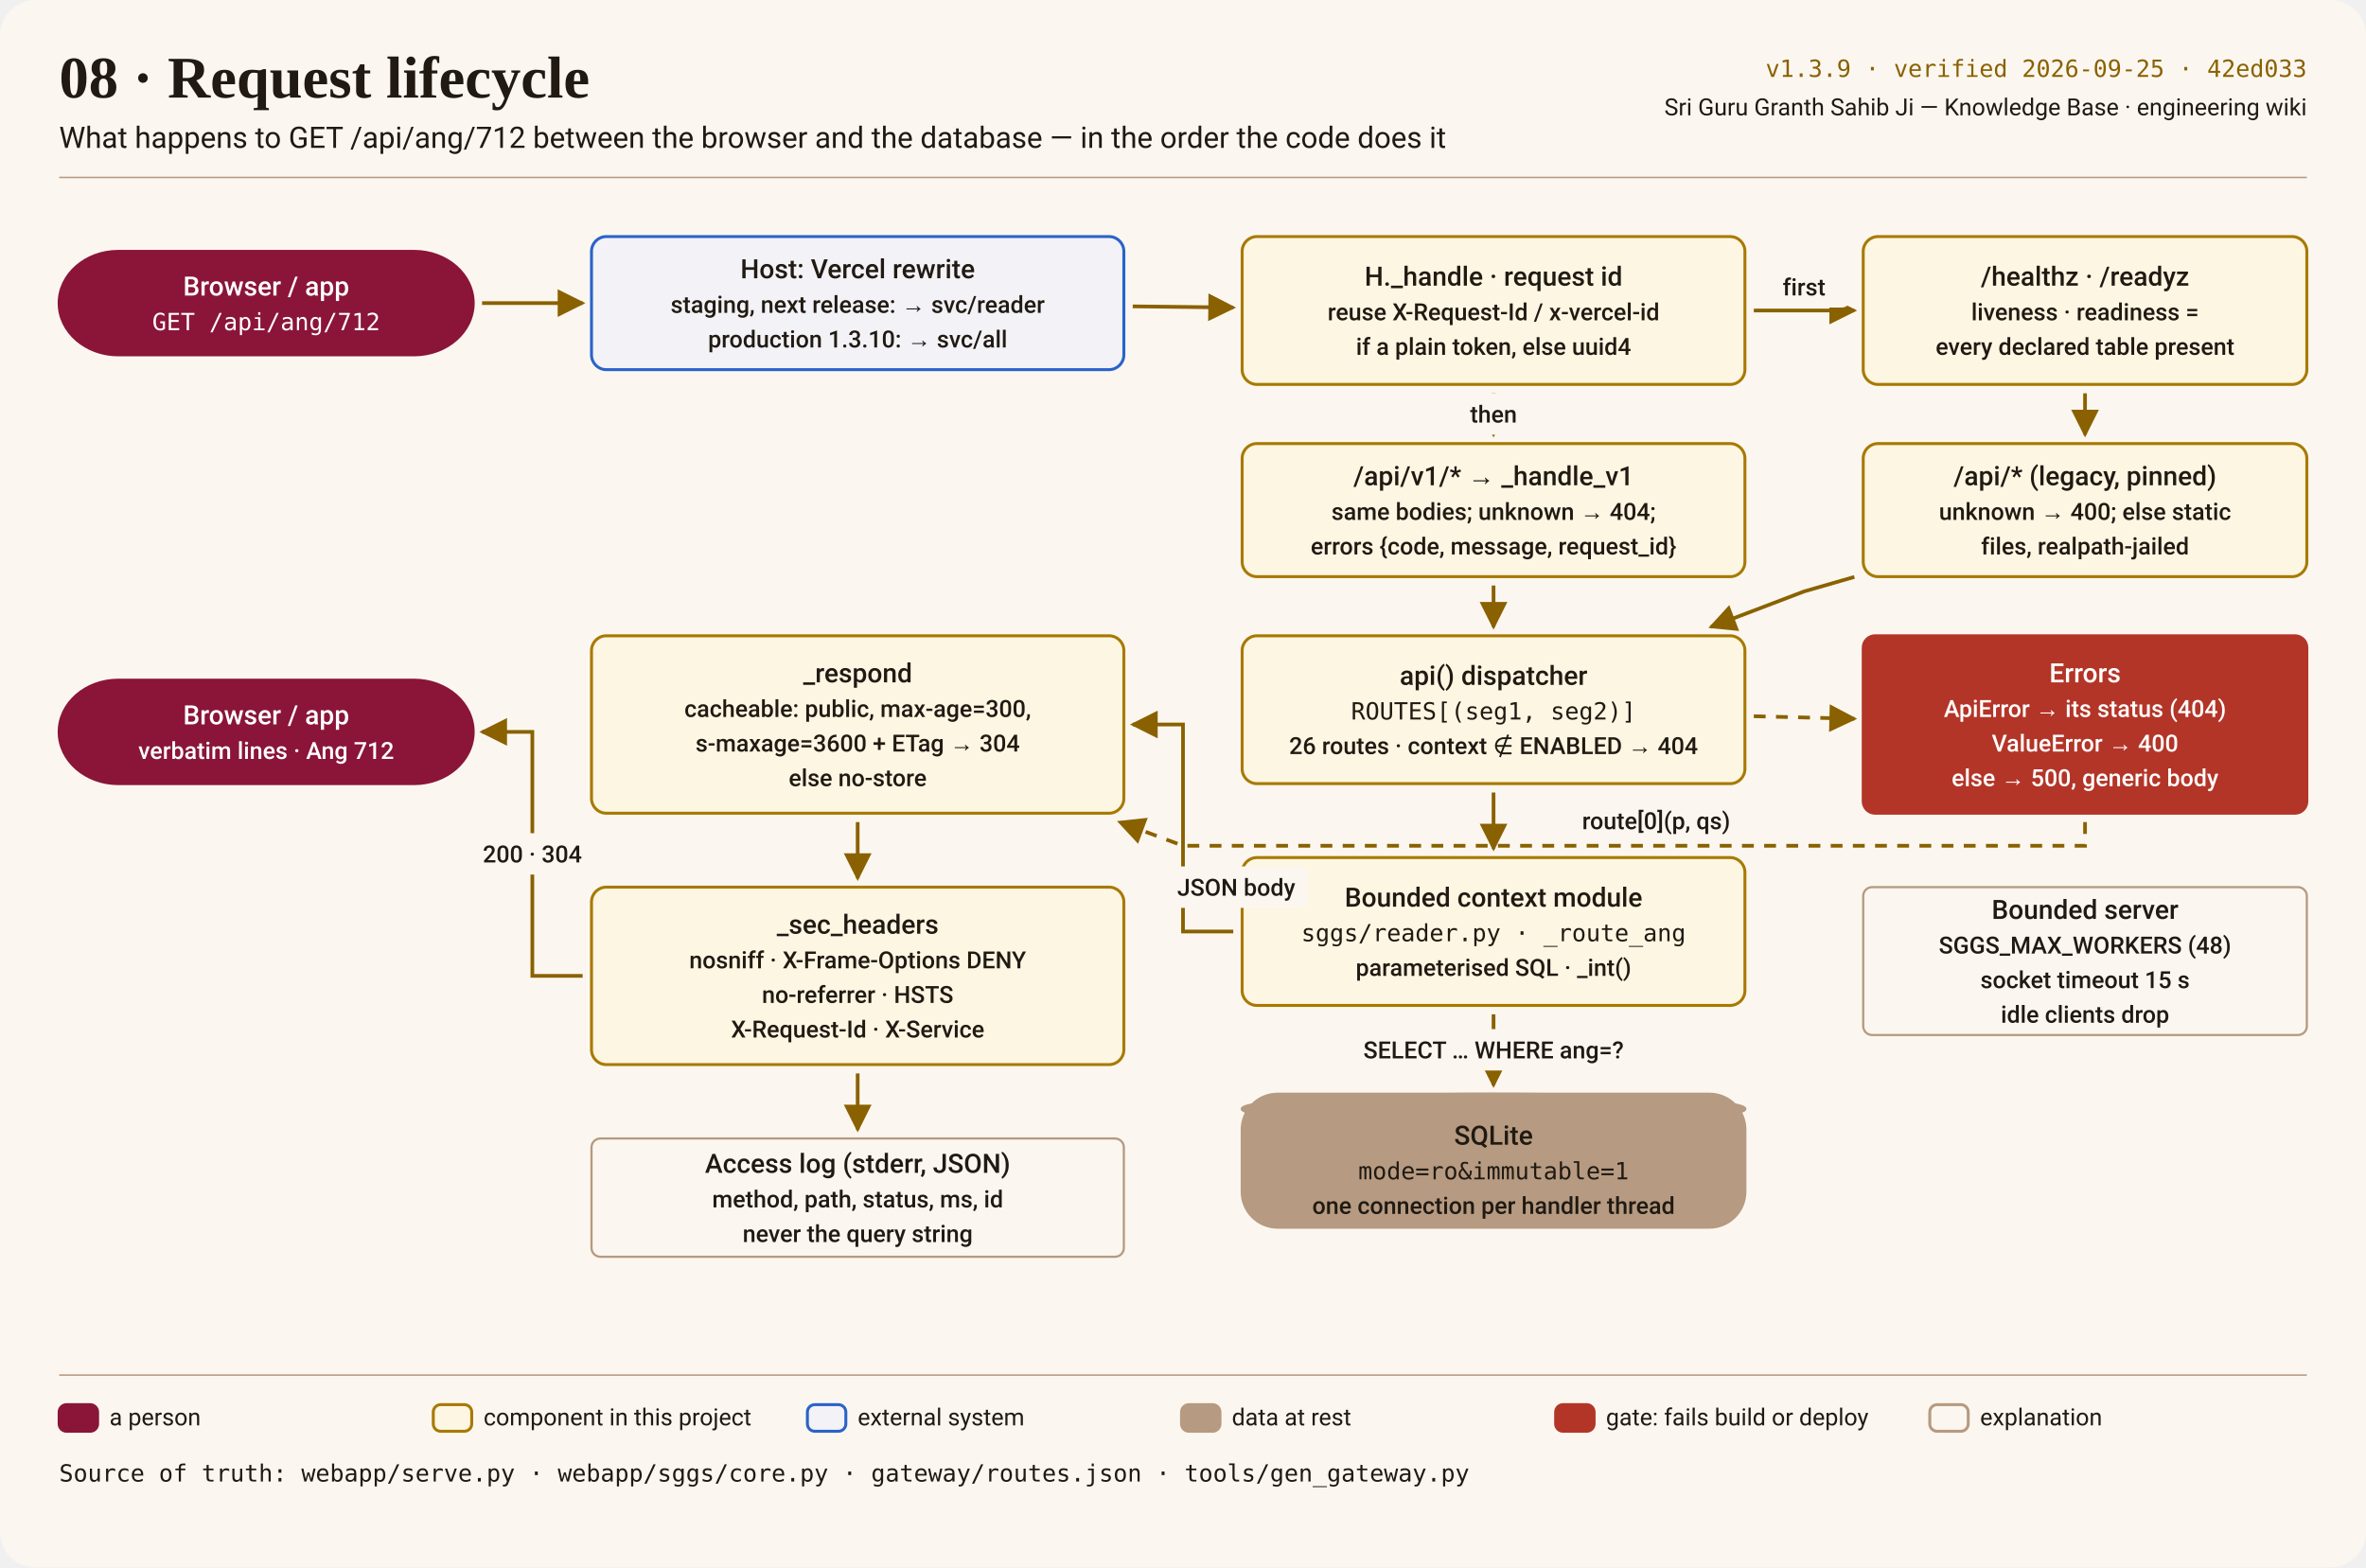
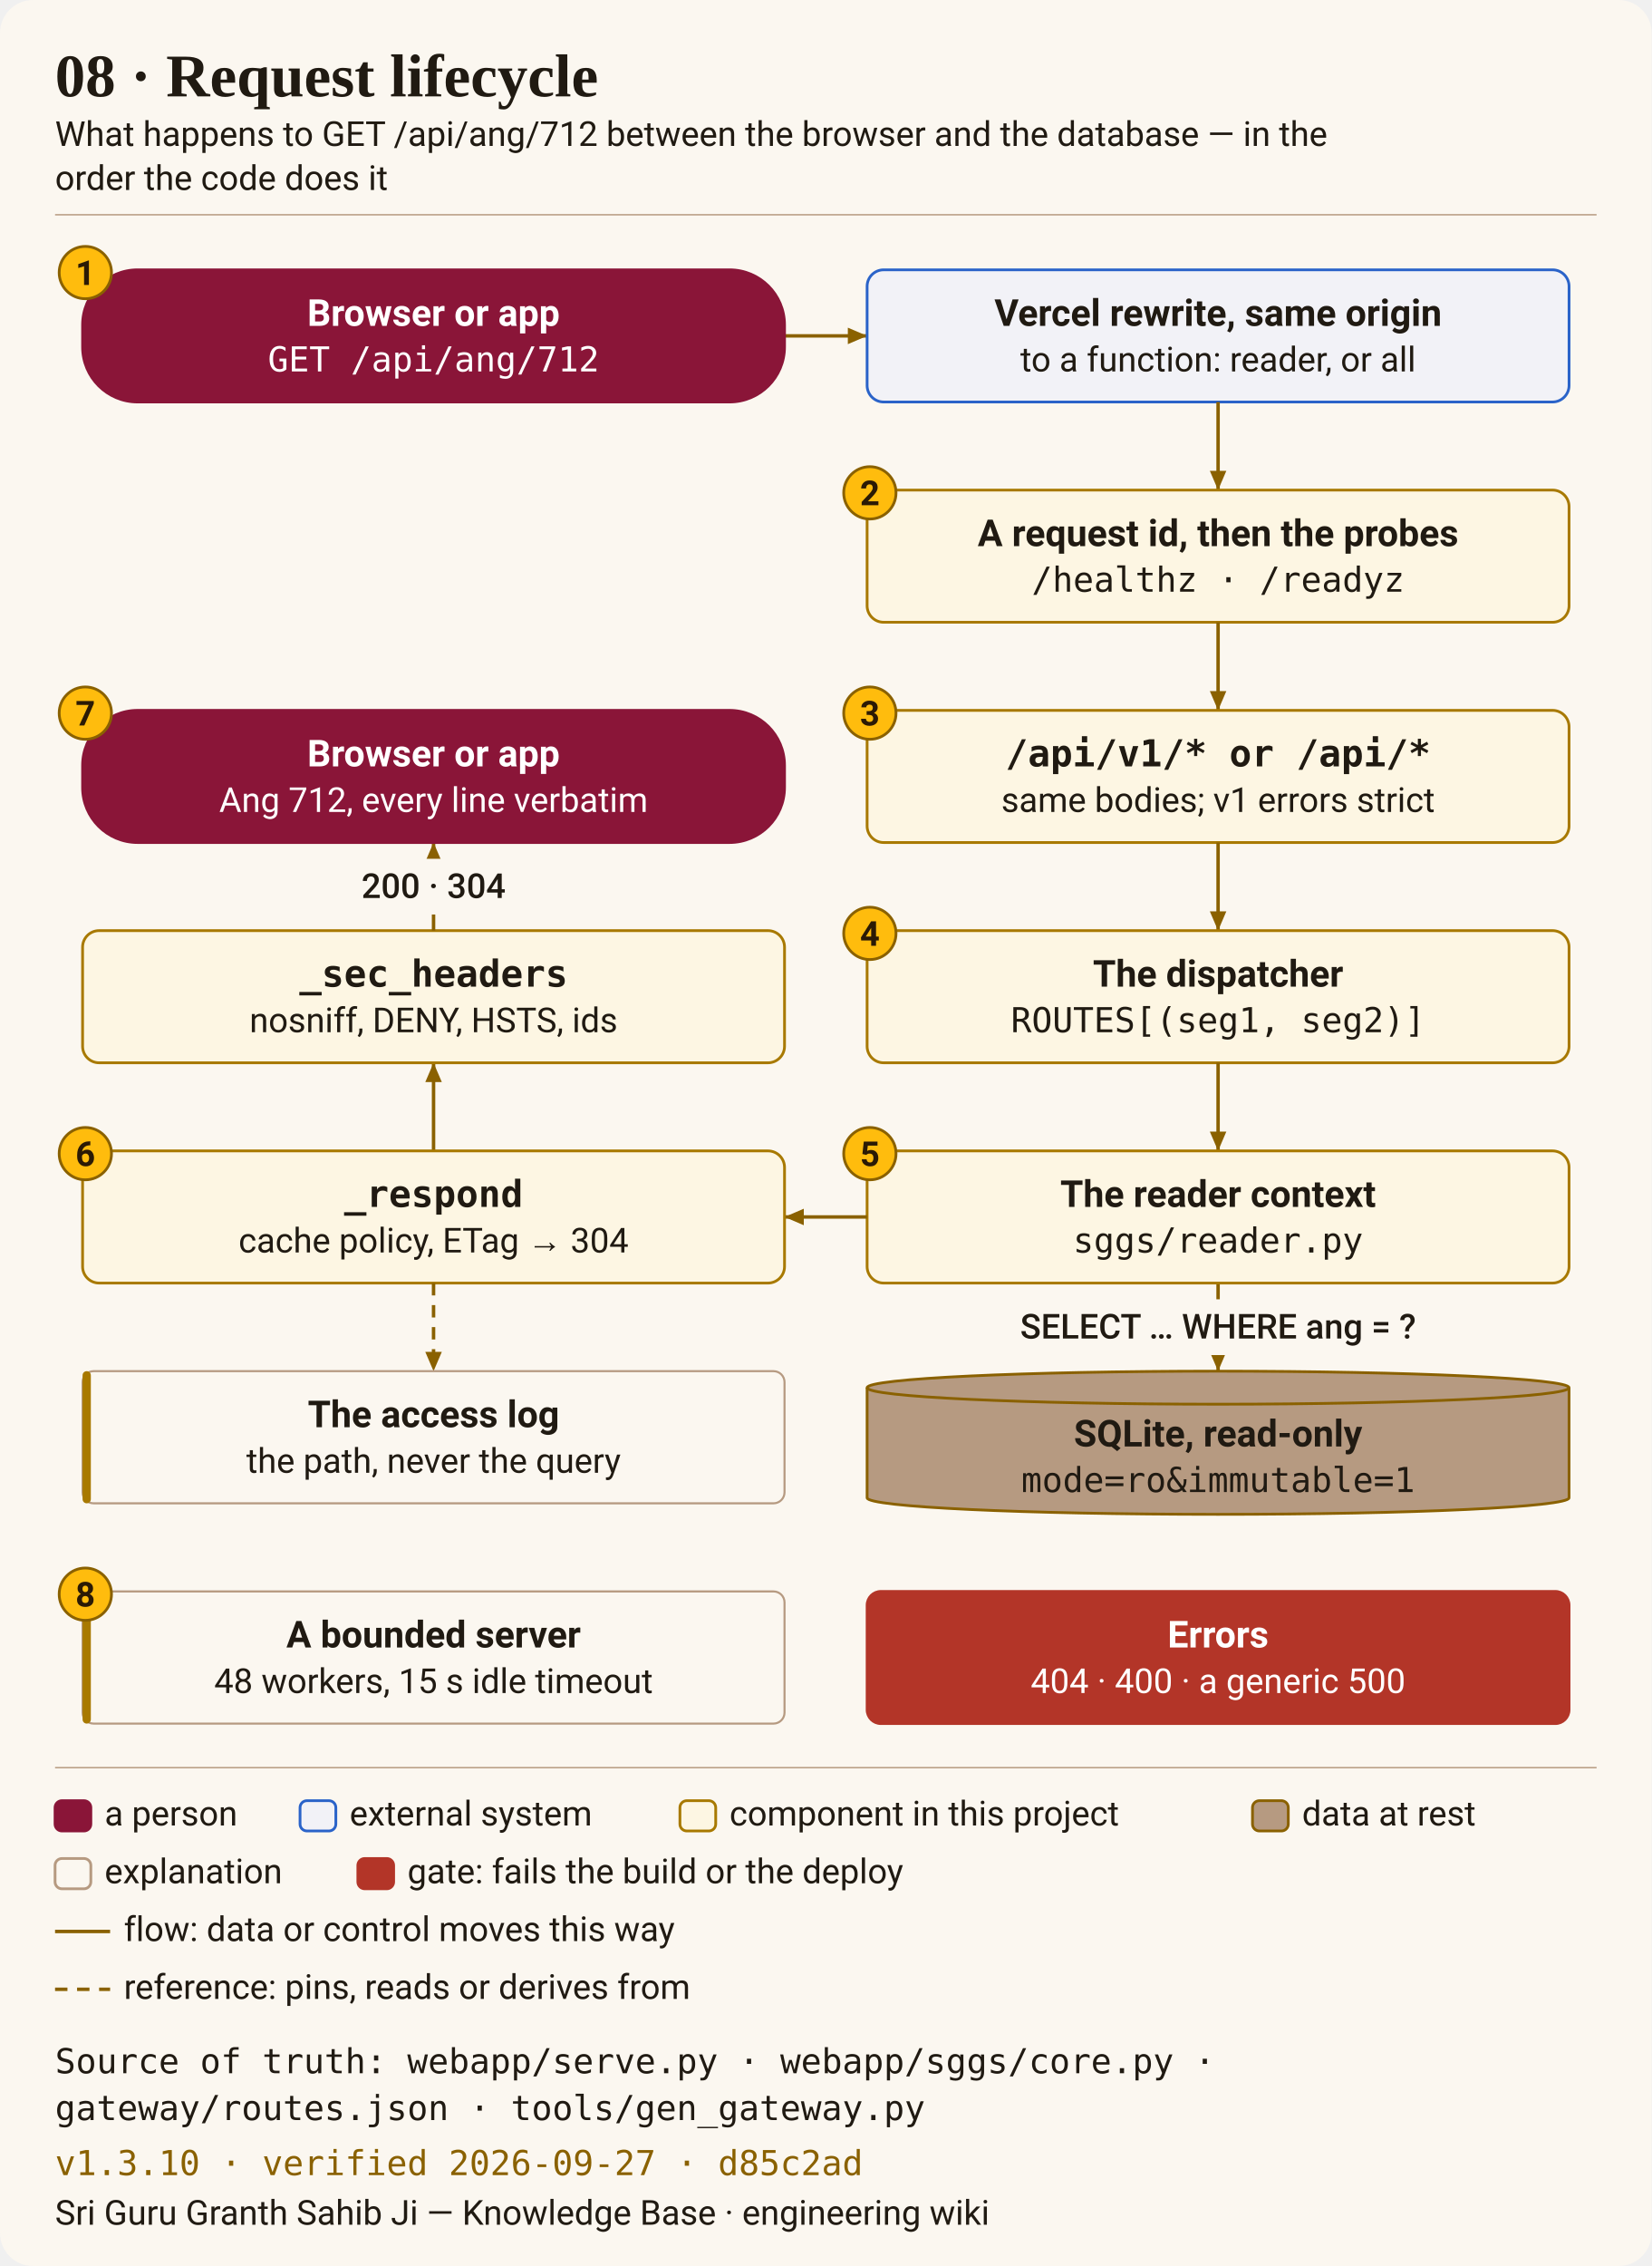
- <svg xmlns="http://www.w3.org/2000/svg" viewBox="0 0 1600 1060" width="100%" role="img" aria-labelledby="pk-title-request-lifecycle pk-desc-request-lifecycle" class="poster-svg" data-poster="request-lifecycle">
+ <svg xmlns="http://www.w3.org/2000/svg" viewBox="0 0 1200 1646" width="100%" role="img" aria-labelledby="pk-title-request-lifecycle pk-desc-request-lifecycle" class="poster-svg" data-poster="request-lifecycle" data-kit="2">
  <defs>
-     <marker id="pk-arrow" viewBox="0 0 12 12" refX="10" refY="6" markerWidth="9" markerHeight="9" orient="auto-start-reverse">
-       <path d="M1 1 L11 6 L1 11 z" fill="var(--poster-accent-text, #8A6100)" />
+     <marker id="pk2-arrow" viewBox="0 0 14 14" refX="14" refY="7" markerWidth="14" markerHeight="14" markerUnits="userSpaceOnUse" orient="auto-start-reverse">
+       <path d="M0 1 L14 7 L0 13 z" fill="var(--poster-accent-text, #8A6100)" />
    </marker>
  </defs>
  <style>
  .poster-svg { font-family: ui-sans-serif, system-ui, -apple-system, "Segoe UI", Roboto, Arial, sans-serif; }
-   .pk-step.is-dim { opacity: 0.22; transition: opacity 240ms ease; }
-   .pk-step.is-active rect, .pk-step.is-active ellipse { filter: drop-shadow(0 0 6px var(--poster-accent-fill, #FFBC0D)); }
-   @media (prefers-reduced-motion: reduce) { .pk-step.is-dim { transition: none; } }
+   .pk-step { transition: opacity 240ms ease; }
+   .pk-step.is-past { opacity: 0.45; }
+   .pk-step.is-future { opacity: 0.1; }
+   .pk-step.is-active .pk-shape { stroke: var(--poster-accent-fill, #FFBC0D); stroke-width: 4; }
+   .pk-step.is-active .pk-edge { stroke-width: 4; }
+   @media (prefers-reduced-motion: reduce) { .pk-step { transition: none; } }
</style>
-   <rect x="0" y="0" width="1600" height="1060" rx="24" fill="var(--poster-paper, #FBF7F0)" />
-   <text x="40" y="66" font-family="&quot;Source Serif 4&quot;, Georgia, &quot;Times New Roman&quot;, serif" font-size="40" font-weight="600" fill="var(--poster-ink, #201A12)">08 · Request lifecycle</text>
-   <text x="40" y="100" font-family="ui-sans-serif, system-ui, -apple-system, &quot;Segoe UI&quot;, Roboto, Arial, sans-serif" font-size="20" fill="var(--poster-ink, #201A12)">What happens to GET /api/ang/712 between the browser and the database — in the order the code does it</text>
-   <text x="1560" y="52" text-anchor="end" font-family="ui-monospace, &quot;SF Mono&quot;, Menlo, Consolas, monospace" font-size="16" fill="var(--poster-accent-text, #8A6100)">v1.3.9 · verified 2026-09-25 · 42ed033</text>
-   <text x="1560" y="78" text-anchor="end" font-family="ui-sans-serif, system-ui, -apple-system, &quot;Segoe UI&quot;, Roboto, Arial, sans-serif" font-size="16" fill="var(--poster-ink, #201A12)">Sri Guru Granth Sahib Ji — Knowledge Base · engineering wiki</text>
-   <line x1="40" y1="120" x2="1560" y2="120" stroke="var(--poster-kraft, #B69A81)" stroke-width="1" />
+   <rect x="0" y="0" width="1200" height="1646" rx="24" fill="var(--poster-paper, #FBF7F0)" />
+   <text x="40" y="70.0" text-anchor="start" font-family="&quot;Source Serif 4&quot;, Georgia, &quot;Times New Roman&quot;, serif" font-size="44" font-weight="600" fill="var(--poster-ink, #201A12)">08 · Request lifecycle</text>
+   <text x="40" y="106.0" text-anchor="start" font-family="ui-sans-serif, system-ui, -apple-system, &quot;Segoe UI&quot;, Roboto, Arial, sans-serif" font-size="25" font-weight="400" fill="var(--poster-ink, #201A12)">What happens to GET /api/ang/712 between the browser and the database — in the</text>
+   <text x="40" y="138.0" text-anchor="start" font-family="ui-sans-serif, system-ui, -apple-system, &quot;Segoe UI&quot;, Roboto, Arial, sans-serif" font-size="25" font-weight="400" fill="var(--poster-ink, #201A12)">order the code does it</text>
+   <line x1="40" y1="156" x2="1160" y2="156" stroke="var(--poster-kraft, #B69A81)" stroke-width="1" />
  <g id="step-01" data-step="step-01" class="pk-step">
-     <path d="M326.0 205.0 L394.0 205.0" fill="none" stroke="var(--poster-accent-text, #8A6100)" stroke-width="2.5" marker-end="url(#pk-arrow)" />
-     <rect x="40" y="170" width="280" height="70" rx="40" fill="var(--poster-maroon, #8A1538)" stroke="var(--poster-maroon, #8A1538)" stroke-width="2" />
-     <text x="180" y="199.9" text-anchor="middle" font-family="ui-sans-serif, system-ui, -apple-system, &quot;Segoe UI&quot;, Roboto, Arial, sans-serif" font-size="18" font-weight="500" fill="#FFFFFF">Browser / app</text>
-     <text x="180" y="223.3" text-anchor="middle" font-family="ui-monospace, &quot;SF Mono&quot;, Menlo, Consolas, monospace" font-size="16" font-weight="500" fill="#FFFFFF">GET /api/ang/712</text>
-     <rect x="400" y="160" width="360" height="90" rx="10" fill="var(--poster-canvas, #F2F2F7)" stroke="var(--poster-info, #2A63C9)" stroke-width="2" />
-     <text x="580" y="188.2" text-anchor="middle" font-family="ui-sans-serif, system-ui, -apple-system, &quot;Segoe UI&quot;, Roboto, Arial, sans-serif" font-size="18" font-weight="500" fill="var(--poster-ink, #201A12)">Host: Vercel rewrite</text>
-     <text x="580" y="211.6" text-anchor="middle" font-family="ui-sans-serif, system-ui, -apple-system, &quot;Segoe UI&quot;, Roboto, Arial, sans-serif" font-size="16" font-weight="500" fill="var(--poster-ink, #201A12)">staging, next release: → svc/reader</text>
-     <text x="580" y="235.0" text-anchor="middle" font-family="ui-sans-serif, system-ui, -apple-system, &quot;Segoe UI&quot;, Roboto, Arial, sans-serif" font-size="16" font-weight="500" fill="var(--poster-ink, #201A12)">production 1.3.10: → svc/all</text>
+     <path class="pk-edge" d="M570 244 L630 244" fill="none" stroke="var(--poster-accent-text, #8A6100)" stroke-width="2.5" stroke-linejoin="round" marker-end="url(#pk2-arrow)" />
+     <g class="pk-node" data-node="browser">
+       <rect class="pk-shape" x="60" y="196" width="510" height="96" rx="40" fill="var(--poster-maroon, #8A1538)" stroke="var(--poster-maroon, #8A1538)" stroke-width="2" />
+       <text x="315" y="236.7" text-anchor="middle" font-family="ui-sans-serif, system-ui, -apple-system, &quot;Segoe UI&quot;, Roboto, Arial, sans-serif" font-size="27" font-weight="600" fill="var(--poster-on-strong, #FFFFFF)">Browser or app</text>
+       <text x="315" y="269.8" text-anchor="middle" font-family="ui-monospace, &quot;SF Mono&quot;, Menlo, Consolas, monospace" font-size="25" font-weight="400" fill="var(--poster-on-strong, #FFFFFF)">GET /api/ang/712</text>
+     </g>
+     <g class="pk-node" data-node="edge">
+       <rect class="pk-shape" x="630" y="196" width="510" height="96" rx="12" fill="var(--poster-canvas, #F2F2F7)" stroke="var(--poster-info, #2A63C9)" stroke-width="2" />
+       <text x="885" y="236.7" text-anchor="middle" font-family="ui-sans-serif, system-ui, -apple-system, &quot;Segoe UI&quot;, Roboto, Arial, sans-serif" font-size="27" font-weight="600" fill="var(--poster-ink, #201A12)">Vercel rewrite, same origin</text>
+       <text x="885" y="269.8" text-anchor="middle" font-family="ui-sans-serif, system-ui, -apple-system, &quot;Segoe UI&quot;, Roboto, Arial, sans-serif" font-size="25" font-weight="400" fill="var(--poster-ink, #201A12)">to a function: reader, or all</text>
+     </g>
+     <g class="pk-badge" aria-hidden="true">
+       <circle cx="62" cy="198" r="19" fill="var(--poster-accent-fill, #FFBC0D)" stroke="var(--poster-accent-text, #8A6100)" stroke-width="2" />
+       <text x="62" y="207.0" text-anchor="middle" font-family="ui-sans-serif, system-ui, -apple-system, &quot;Segoe UI&quot;, Roboto, Arial, sans-serif" font-size="25" font-weight="700" fill="#2B1A05">1</text>
+     </g>
  </g>
  <g id="step-02" data-step="step-02" class="pk-step">
-     <path d="M766.0 207.2 L834.0 208.0" fill="none" stroke="var(--poster-accent-text, #8A6100)" stroke-width="2.5" marker-end="url(#pk-arrow)" />
-     <path d="M1186.0 210.0 L1254.0 210.0" fill="none" stroke="var(--poster-accent-text, #8A6100)" stroke-width="2.5" marker-end="url(#pk-arrow)" />
-     <rect x="1188.5" y="180.0" width="63.0" height="28" rx="6" fill="var(--poster-paper, #FBF7F0)" stroke="none" />
-     <text x="1220" y="199.8" text-anchor="middle" font-family="ui-sans-serif, system-ui, -apple-system, &quot;Segoe UI&quot;, Roboto, Arial, sans-serif" font-size="16" font-weight="500" fill="var(--poster-ink, #201A12)">first</text>
-     <rect x="840" y="160" width="340" height="100" rx="10" fill="var(--poster-paper-warm, #FDF6E3)" stroke="var(--poster-accent, #A87900)" stroke-width="2" />
-     <text x="1010" y="193.2" text-anchor="middle" font-family="ui-sans-serif, system-ui, -apple-system, &quot;Segoe UI&quot;, Roboto, Arial, sans-serif" font-size="18" font-weight="500" fill="var(--poster-ink, #201A12)">H._handle · request id</text>
-     <text x="1010" y="216.6" text-anchor="middle" font-family="ui-sans-serif, system-ui, -apple-system, &quot;Segoe UI&quot;, Roboto, Arial, sans-serif" font-size="16" font-weight="500" fill="var(--poster-ink, #201A12)">reuse X-Request-Id / x-vercel-id</text>
-     <text x="1010" y="240.0" text-anchor="middle" font-family="ui-sans-serif, system-ui, -apple-system, &quot;Segoe UI&quot;, Roboto, Arial, sans-serif" font-size="16" font-weight="500" fill="var(--poster-ink, #201A12)">if a plain token, else uuid4</text>
-     <rect x="1260" y="160" width="300" height="100" rx="10" fill="var(--poster-paper-warm, #FDF6E3)" stroke="var(--poster-accent, #A87900)" stroke-width="2" />
-     <text x="1410" y="193.2" text-anchor="middle" font-family="ui-sans-serif, system-ui, -apple-system, &quot;Segoe UI&quot;, Roboto, Arial, sans-serif" font-size="18" font-weight="500" fill="var(--poster-ink, #201A12)">/healthz · /readyz</text>
-     <text x="1410" y="216.6" text-anchor="middle" font-family="ui-sans-serif, system-ui, -apple-system, &quot;Segoe UI&quot;, Roboto, Arial, sans-serif" font-size="16" font-weight="500" fill="var(--poster-ink, #201A12)">liveness · readiness =</text>
-     <text x="1410" y="240.0" text-anchor="middle" font-family="ui-sans-serif, system-ui, -apple-system, &quot;Segoe UI&quot;, Roboto, Arial, sans-serif" font-size="16" font-weight="500" fill="var(--poster-ink, #201A12)">every declared table present</text>
+     <path class="pk-edge" d="M885 292 L885 356" fill="none" stroke="var(--poster-accent-text, #8A6100)" stroke-width="2.5" stroke-linejoin="round" marker-end="url(#pk2-arrow)" />
+     <g class="pk-node" data-node="rid">
+       <rect class="pk-shape" x="630" y="356" width="510" height="96" rx="12" fill="var(--poster-paper-warm, #FDF6E3)" stroke="var(--poster-accent, #A87900)" stroke-width="2" />
+       <text x="885" y="396.7" text-anchor="middle" font-family="ui-sans-serif, system-ui, -apple-system, &quot;Segoe UI&quot;, Roboto, Arial, sans-serif" font-size="27" font-weight="600" fill="var(--poster-ink, #201A12)">A request id, then the probes</text>
+       <text x="885" y="429.8" text-anchor="middle" font-family="ui-monospace, &quot;SF Mono&quot;, Menlo, Consolas, monospace" font-size="25" font-weight="400" fill="var(--poster-ink, #201A12)">/healthz · /readyz</text>
+     </g>
+     <g class="pk-badge" aria-hidden="true">
+       <circle cx="632" cy="358" r="19" fill="var(--poster-accent-fill, #FFBC0D)" stroke="var(--poster-accent-text, #8A6100)" stroke-width="2" />
+       <text x="632" y="367.0" text-anchor="middle" font-family="ui-sans-serif, system-ui, -apple-system, &quot;Segoe UI&quot;, Roboto, Arial, sans-serif" font-size="25" font-weight="700" fill="#2B1A05">2</text>
+     </g>
  </g>
  <g id="step-03" data-step="step-03" class="pk-step">
-     <path d="M1010.0 266.0 L1010.0 294.0" fill="none" stroke="var(--poster-accent-text, #8A6100)" stroke-width="2.5" marker-end="url(#pk-arrow)" />
-     <rect x="982.8" y="266.0" width="54.4" height="28" rx="6" fill="var(--poster-paper, #FBF7F0)" stroke="none" />
-     <text x="1010" y="285.8" text-anchor="middle" font-family="ui-sans-serif, system-ui, -apple-system, &quot;Segoe UI&quot;, Roboto, Arial, sans-serif" font-size="16" font-weight="500" fill="var(--poster-ink, #201A12)">then</text>
-     <path d="M1410.0 266.0 L1410.0 294.0" fill="none" stroke="var(--poster-accent-text, #8A6100)" stroke-width="2.5" marker-end="url(#pk-arrow)" />
-     <rect x="840" y="300" width="340" height="90" rx="10" fill="var(--poster-paper-warm, #FDF6E3)" stroke="var(--poster-accent, #A87900)" stroke-width="2" />
-     <text x="1010" y="328.2" text-anchor="middle" font-family="ui-sans-serif, system-ui, -apple-system, &quot;Segoe UI&quot;, Roboto, Arial, sans-serif" font-size="18" font-weight="500" fill="var(--poster-ink, #201A12)">/api/v1/* → _handle_v1</text>
-     <text x="1010" y="351.6" text-anchor="middle" font-family="ui-sans-serif, system-ui, -apple-system, &quot;Segoe UI&quot;, Roboto, Arial, sans-serif" font-size="16" font-weight="500" fill="var(--poster-ink, #201A12)">same bodies; unknown → 404;</text>
-     <text x="1010" y="375.0" text-anchor="middle" font-family="ui-sans-serif, system-ui, -apple-system, &quot;Segoe UI&quot;, Roboto, Arial, sans-serif" font-size="16" font-weight="500" fill="var(--poster-ink, #201A12)">errors {code, message, request_id}</text>
-     <rect x="1260" y="300" width="300" height="90" rx="10" fill="var(--poster-paper-warm, #FDF6E3)" stroke="var(--poster-accent, #A87900)" stroke-width="2" />
-     <text x="1410" y="328.2" text-anchor="middle" font-family="ui-sans-serif, system-ui, -apple-system, &quot;Segoe UI&quot;, Roboto, Arial, sans-serif" font-size="18" font-weight="500" fill="var(--poster-ink, #201A12)">/api/* (legacy, pinned)</text>
-     <text x="1410" y="351.6" text-anchor="middle" font-family="ui-sans-serif, system-ui, -apple-system, &quot;Segoe UI&quot;, Roboto, Arial, sans-serif" font-size="16" font-weight="500" fill="var(--poster-ink, #201A12)">unknown → 400; else static</text>
-     <text x="1410" y="375.0" text-anchor="middle" font-family="ui-sans-serif, system-ui, -apple-system, &quot;Segoe UI&quot;, Roboto, Arial, sans-serif" font-size="16" font-weight="500" fill="var(--poster-ink, #201A12)">files, realpath-jailed</text>
+     <path class="pk-edge" d="M885 452 L885 516" fill="none" stroke="var(--poster-accent-text, #8A6100)" stroke-width="2.5" stroke-linejoin="round" marker-end="url(#pk2-arrow)" />
+     <g class="pk-node" data-node="surf">
+       <rect class="pk-shape" x="630" y="516" width="510" height="96" rx="12" fill="var(--poster-paper-warm, #FDF6E3)" stroke="var(--poster-accent, #A87900)" stroke-width="2" />
+       <text x="885" y="556.7" text-anchor="middle" font-family="ui-monospace, &quot;SF Mono&quot;, Menlo, Consolas, monospace" font-size="27" font-weight="600" fill="var(--poster-ink, #201A12)">/api/v1/* or /api/*</text>
+       <text x="885" y="589.8" text-anchor="middle" font-family="ui-sans-serif, system-ui, -apple-system, &quot;Segoe UI&quot;, Roboto, Arial, sans-serif" font-size="25" font-weight="400" fill="var(--poster-ink, #201A12)">same bodies; v1 errors strict</text>
+     </g>
+     <g class="pk-badge" aria-hidden="true">
+       <circle cx="632" cy="518" r="19" fill="var(--poster-accent-fill, #FFBC0D)" stroke="var(--poster-accent-text, #8A6100)" stroke-width="2" />
+       <text x="632" y="527.0" text-anchor="middle" font-family="ui-sans-serif, system-ui, -apple-system, &quot;Segoe UI&quot;, Roboto, Arial, sans-serif" font-size="25" font-weight="700" fill="#2B1A05">3</text>
+     </g>
  </g>
  <g id="step-04" data-step="step-04" class="pk-step">
-     <path d="M1010.0 396.0 L1010.0 424.0" fill="none" stroke="var(--poster-accent-text, #8A6100)" stroke-width="2.5" marker-end="url(#pk-arrow)" />
-     <path d="M1254.0 390.2 L1220.0 400.0 L1157.0 424.0" fill="none" stroke="var(--poster-accent-text, #8A6100)" stroke-width="2.5" marker-end="url(#pk-arrow)" />
-     <rect x="840" y="430" width="340" height="100" rx="10" fill="var(--poster-paper-warm, #FDF6E3)" stroke="var(--poster-accent, #A87900)" stroke-width="2" />
-     <text x="1010" y="463.2" text-anchor="middle" font-family="ui-sans-serif, system-ui, -apple-system, &quot;Segoe UI&quot;, Roboto, Arial, sans-serif" font-size="18" font-weight="500" fill="var(--poster-ink, #201A12)">api() dispatcher</text>
-     <text x="1010" y="486.6" text-anchor="middle" font-family="ui-monospace, &quot;SF Mono&quot;, Menlo, Consolas, monospace" font-size="16" font-weight="500" fill="var(--poster-ink, #201A12)">ROUTES[(seg1, seg2)]</text>
-     <text x="1010" y="510.0" text-anchor="middle" font-family="ui-sans-serif, system-ui, -apple-system, &quot;Segoe UI&quot;, Roboto, Arial, sans-serif" font-size="16" font-weight="500" fill="var(--poster-ink, #201A12)">26 routes · context ∉ ENABLED → 404</text>
+     <path class="pk-edge" d="M885 612 L885 676" fill="none" stroke="var(--poster-accent-text, #8A6100)" stroke-width="2.5" stroke-linejoin="round" marker-end="url(#pk2-arrow)" />
+     <g class="pk-node" data-node="api">
+       <rect class="pk-shape" x="630" y="676" width="510" height="96" rx="12" fill="var(--poster-paper-warm, #FDF6E3)" stroke="var(--poster-accent, #A87900)" stroke-width="2" />
+       <text x="885" y="716.7" text-anchor="middle" font-family="ui-sans-serif, system-ui, -apple-system, &quot;Segoe UI&quot;, Roboto, Arial, sans-serif" font-size="27" font-weight="600" fill="var(--poster-ink, #201A12)">The dispatcher</text>
+       <text x="885" y="749.8" text-anchor="middle" font-family="ui-monospace, &quot;SF Mono&quot;, Menlo, Consolas, monospace" font-size="25" font-weight="400" fill="var(--poster-ink, #201A12)">ROUTES[(seg1, seg2)]</text>
+     </g>
+     <g class="pk-badge" aria-hidden="true">
+       <circle cx="632" cy="678" r="19" fill="var(--poster-accent-fill, #FFBC0D)" stroke="var(--poster-accent-text, #8A6100)" stroke-width="2" />
+       <text x="632" y="687.0" text-anchor="middle" font-family="ui-sans-serif, system-ui, -apple-system, &quot;Segoe UI&quot;, Roboto, Arial, sans-serif" font-size="25" font-weight="700" fill="#2B1A05">4</text>
+     </g>
  </g>
  <g id="step-05" data-step="step-05" class="pk-step">
-     <path d="M1010.0 536.0 L1010.0 574.0" fill="none" stroke="var(--poster-accent-text, #8A6100)" stroke-width="2.5" marker-end="url(#pk-arrow)" />
-     <rect x="1045.5" y="541.0" width="149.0" height="28" rx="6" fill="var(--poster-paper, #FBF7F0)" stroke="none" />
-     <text x="1120" y="560.8" text-anchor="middle" font-family="ui-sans-serif, system-ui, -apple-system, &quot;Segoe UI&quot;, Roboto, Arial, sans-serif" font-size="16" font-weight="500" fill="var(--poster-ink, #201A12)">route[0](p, qs)</text>
-     <path d="M1010.0 686.0 L1010.0 734.0" fill="none" stroke="var(--poster-accent-text, #8A6100)" stroke-width="2.5" marker-end="url(#pk-arrow)" />
-     <rect x="914.0" y="696.0" width="192.0" height="28" rx="6" fill="var(--poster-paper, #FBF7F0)" stroke="none" />
-     <text x="1010" y="715.8" text-anchor="middle" font-family="ui-sans-serif, system-ui, -apple-system, &quot;Segoe UI&quot;, Roboto, Arial, sans-serif" font-size="16" font-weight="500" fill="var(--poster-ink, #201A12)">SELECT … WHERE ang=?</text>
-     <rect x="840" y="580" width="340" height="100" rx="10" fill="var(--poster-paper-warm, #FDF6E3)" stroke="var(--poster-accent, #A87900)" stroke-width="2" />
-     <text x="1010" y="613.2" text-anchor="middle" font-family="ui-sans-serif, system-ui, -apple-system, &quot;Segoe UI&quot;, Roboto, Arial, sans-serif" font-size="18" font-weight="500" fill="var(--poster-ink, #201A12)">Bounded context module</text>
-     <text x="1010" y="636.6" text-anchor="middle" font-family="ui-monospace, &quot;SF Mono&quot;, Menlo, Consolas, monospace" font-size="16" font-weight="500" fill="var(--poster-ink, #201A12)">sggs/reader.py · _route_ang</text>
-     <text x="1010" y="660.0" text-anchor="middle" font-family="ui-sans-serif, system-ui, -apple-system, &quot;Segoe UI&quot;, Roboto, Arial, sans-serif" font-size="16" font-weight="500" fill="var(--poster-ink, #201A12)">parameterised SQL · _int()</text>
-     <rect x="840" y="740" width="340" height="90" rx="24" fill="var(--poster-kraft, #B69A81)" stroke="var(--poster-kraft, #B69A81)" stroke-width="2" />
-     <ellipse cx="1010" cy="750" rx="170" ry="10" fill="var(--poster-kraft, #B69A81)" stroke="var(--poster-kraft, #B69A81)" stroke-width="2" />
-     <text x="1010" y="774.2" text-anchor="middle" font-family="ui-sans-serif, system-ui, -apple-system, &quot;Segoe UI&quot;, Roboto, Arial, sans-serif" font-size="18" font-weight="500" fill="#201A12">SQLite</text>
-     <text x="1010" y="797.6" text-anchor="middle" font-family="ui-monospace, &quot;SF Mono&quot;, Menlo, Consolas, monospace" font-size="16" font-weight="500" fill="#201A12">mode=ro&amp;immutable=1</text>
-     <text x="1010" y="821.0" text-anchor="middle" font-family="ui-sans-serif, system-ui, -apple-system, &quot;Segoe UI&quot;, Roboto, Arial, sans-serif" font-size="16" font-weight="500" fill="#201A12">one connection per handler thread</text>
+     <path class="pk-edge" d="M885 772 L885 836" fill="none" stroke="var(--poster-accent-text, #8A6100)" stroke-width="2.5" stroke-linejoin="round" marker-end="url(#pk2-arrow)" />
+     <path class="pk-edge" d="M885 932 L885 996" fill="none" stroke="var(--poster-accent-text, #8A6100)" stroke-width="2.5" stroke-linejoin="round" marker-end="url(#pk2-arrow)" />
+     <rect x="721.0" y="943.8" width="328.0" height="40.5" rx="6" fill="var(--poster-paper, #FBF7F0)" />
+     <text x="885" y="972.3" text-anchor="middle" font-family="ui-sans-serif, system-ui, -apple-system, &quot;Segoe UI&quot;, Roboto, Arial, sans-serif" font-size="25" font-weight="500" fill="var(--poster-ink, #201A12)">SELECT … WHERE ang = ?</text>
+     <g class="pk-node" data-node="ctx">
+       <rect class="pk-shape" x="630" y="836" width="510" height="96" rx="12" fill="var(--poster-paper-warm, #FDF6E3)" stroke="var(--poster-accent, #A87900)" stroke-width="2" />
+       <text x="885" y="876.7" text-anchor="middle" font-family="ui-sans-serif, system-ui, -apple-system, &quot;Segoe UI&quot;, Roboto, Arial, sans-serif" font-size="27" font-weight="600" fill="var(--poster-ink, #201A12)">The reader context</text>
+       <text x="885" y="909.8" text-anchor="middle" font-family="ui-monospace, &quot;SF Mono&quot;, Menlo, Consolas, monospace" font-size="25" font-weight="400" fill="var(--poster-ink, #201A12)">sggs/reader.py</text>
+     </g>
+     <g class="pk-node" data-node="db">
+       <path class="pk-shape" d="M630 1008 V1088 A255 12 0 0 0 1140 1088 V1008" fill="var(--poster-kraft, #B69A81)" stroke="var(--poster-accent-text, #8A6100)" stroke-width="2" />
+       <ellipse class="pk-shape" cx="885" cy="1008" rx="255" ry="12" fill="var(--poster-kraft, #B69A81)" stroke="var(--poster-accent-text, #8A6100)" stroke-width="2" />
+       <text x="885" y="1050.7" text-anchor="middle" font-family="ui-sans-serif, system-ui, -apple-system, &quot;Segoe UI&quot;, Roboto, Arial, sans-serif" font-size="27" font-weight="600" fill="#201A12">SQLite, read-only</text>
+       <text x="885" y="1083.8" text-anchor="middle" font-family="ui-monospace, &quot;SF Mono&quot;, Menlo, Consolas, monospace" font-size="25" font-weight="400" fill="#201A12">mode=ro&amp;immutable=1</text>
+     </g>
+     <g class="pk-badge" aria-hidden="true">
+       <circle cx="632" cy="838" r="19" fill="var(--poster-accent-fill, #FFBC0D)" stroke="var(--poster-accent-text, #8A6100)" stroke-width="2" />
+       <text x="632" y="847.0" text-anchor="middle" font-family="ui-sans-serif, system-ui, -apple-system, &quot;Segoe UI&quot;, Roboto, Arial, sans-serif" font-size="25" font-weight="700" fill="#2B1A05">5</text>
+     </g>
  </g>
  <g id="step-06" data-step="step-06" class="pk-step">
-     <path d="M834.0 630.0 L800.0 630.0 L800.0 490.0 L766.0 490.0" fill="none" stroke="var(--poster-accent-text, #8A6100)" stroke-width="2.5" marker-end="url(#pk-arrow)" />
-     <rect x="787.3" y="586.0" width="97.4" height="28" rx="6" fill="var(--poster-paper, #FBF7F0)" stroke="none" />
-     <text x="836" y="605.8" text-anchor="middle" font-family="ui-sans-serif, system-ui, -apple-system, &quot;Segoe UI&quot;, Roboto, Arial, sans-serif" font-size="16" font-weight="500" fill="var(--poster-ink, #201A12)">JSON body</text>
-     <path d="M580.0 556.0 L580.0 594.0" fill="none" stroke="var(--poster-accent-text, #8A6100)" stroke-width="2.5" marker-end="url(#pk-arrow)" />
-     <rect x="400" y="430" width="360" height="120" rx="10" fill="var(--poster-paper-warm, #FDF6E3)" stroke="var(--poster-accent, #A87900)" stroke-width="2" />
-     <text x="580" y="461.5" text-anchor="middle" font-family="ui-sans-serif, system-ui, -apple-system, &quot;Segoe UI&quot;, Roboto, Arial, sans-serif" font-size="18" font-weight="500" fill="var(--poster-ink, #201A12)">_respond</text>
-     <text x="580" y="484.9" text-anchor="middle" font-family="ui-sans-serif, system-ui, -apple-system, &quot;Segoe UI&quot;, Roboto, Arial, sans-serif" font-size="16" font-weight="500" fill="var(--poster-ink, #201A12)">cacheable: public, max-age=300,</text>
-     <text x="580" y="508.3" text-anchor="middle" font-family="ui-sans-serif, system-ui, -apple-system, &quot;Segoe UI&quot;, Roboto, Arial, sans-serif" font-size="16" font-weight="500" fill="var(--poster-ink, #201A12)">s-maxage=3600 + ETag → 304</text>
-     <text x="580" y="531.7" text-anchor="middle" font-family="ui-sans-serif, system-ui, -apple-system, &quot;Segoe UI&quot;, Roboto, Arial, sans-serif" font-size="16" font-weight="500" fill="var(--poster-ink, #201A12)">else no-store</text>
-     <rect x="400" y="600" width="360" height="120" rx="10" fill="var(--poster-paper-warm, #FDF6E3)" stroke="var(--poster-accent, #A87900)" stroke-width="2" />
-     <text x="580" y="631.5" text-anchor="middle" font-family="ui-sans-serif, system-ui, -apple-system, &quot;Segoe UI&quot;, Roboto, Arial, sans-serif" font-size="18" font-weight="500" fill="var(--poster-ink, #201A12)">_sec_headers</text>
-     <text x="580" y="654.9" text-anchor="middle" font-family="ui-sans-serif, system-ui, -apple-system, &quot;Segoe UI&quot;, Roboto, Arial, sans-serif" font-size="16" font-weight="500" fill="var(--poster-ink, #201A12)">nosniff · X-Frame-Options DENY</text>
-     <text x="580" y="678.3" text-anchor="middle" font-family="ui-sans-serif, system-ui, -apple-system, &quot;Segoe UI&quot;, Roboto, Arial, sans-serif" font-size="16" font-weight="500" fill="var(--poster-ink, #201A12)">no-referrer · HSTS</text>
-     <text x="580" y="701.7" text-anchor="middle" font-family="ui-sans-serif, system-ui, -apple-system, &quot;Segoe UI&quot;, Roboto, Arial, sans-serif" font-size="16" font-weight="500" fill="var(--poster-ink, #201A12)">X-Request-Id · X-Service</text>
+     <path class="pk-edge" d="M630 884 L570 884" fill="none" stroke="var(--poster-accent-text, #8A6100)" stroke-width="2.5" stroke-linejoin="round" marker-end="url(#pk2-arrow)" />
+     <path class="pk-edge" d="M315 836 L315 772" fill="none" stroke="var(--poster-accent-text, #8A6100)" stroke-width="2.5" stroke-linejoin="round" marker-end="url(#pk2-arrow)" />
+     <g class="pk-node" data-node="respond">
+       <rect class="pk-shape" x="60" y="836" width="510" height="96" rx="12" fill="var(--poster-paper-warm, #FDF6E3)" stroke="var(--poster-accent, #A87900)" stroke-width="2" />
+       <text x="315" y="876.7" text-anchor="middle" font-family="ui-monospace, &quot;SF Mono&quot;, Menlo, Consolas, monospace" font-size="27" font-weight="600" fill="var(--poster-ink, #201A12)">_respond</text>
+       <text x="315" y="909.8" text-anchor="middle" font-family="ui-sans-serif, system-ui, -apple-system, &quot;Segoe UI&quot;, Roboto, Arial, sans-serif" font-size="25" font-weight="400" fill="var(--poster-ink, #201A12)">cache policy, ETag → 304</text>
+     </g>
+     <g class="pk-node" data-node="sec">
+       <rect class="pk-shape" x="60" y="676" width="510" height="96" rx="12" fill="var(--poster-paper-warm, #FDF6E3)" stroke="var(--poster-accent, #A87900)" stroke-width="2" />
+       <text x="315" y="716.7" text-anchor="middle" font-family="ui-monospace, &quot;SF Mono&quot;, Menlo, Consolas, monospace" font-size="27" font-weight="600" fill="var(--poster-ink, #201A12)">_sec_headers</text>
+       <text x="315" y="749.8" text-anchor="middle" font-family="ui-sans-serif, system-ui, -apple-system, &quot;Segoe UI&quot;, Roboto, Arial, sans-serif" font-size="25" font-weight="400" fill="var(--poster-ink, #201A12)">nosniff, DENY, HSTS, ids</text>
+     </g>
+     <g class="pk-badge" aria-hidden="true">
+       <circle cx="62" cy="838" r="19" fill="var(--poster-accent-fill, #FFBC0D)" stroke="var(--poster-accent-text, #8A6100)" stroke-width="2" />
+       <text x="62" y="847.0" text-anchor="middle" font-family="ui-sans-serif, system-ui, -apple-system, &quot;Segoe UI&quot;, Roboto, Arial, sans-serif" font-size="25" font-weight="700" fill="#2B1A05">6</text>
+     </g>
  </g>
  <g id="step-07" data-step="step-07" class="pk-step">
-     <path d="M580.0 726.0 L580.0 764.0" fill="none" stroke="var(--poster-accent-text, #8A6100)" stroke-width="2.5" marker-end="url(#pk-arrow)" />
-     <path d="M394.0 660.0 L360.0 660.0 L360.0 495.0 L326.0 495.0" fill="none" stroke="var(--poster-accent-text, #8A6100)" stroke-width="2.5" marker-end="url(#pk-arrow)" />
-     <rect x="311.3" y="563.5" width="97.4" height="28" rx="6" fill="var(--poster-paper, #FBF7F0)" stroke="none" />
-     <text x="360" y="583.3" text-anchor="middle" font-family="ui-sans-serif, system-ui, -apple-system, &quot;Segoe UI&quot;, Roboto, Arial, sans-serif" font-size="16" font-weight="500" fill="var(--poster-ink, #201A12)">200 · 304</text>
-     <rect x="400" y="770" width="360" height="80" rx="6" fill="var(--poster-paper, #FBF7F0)" stroke="var(--poster-kraft, #B69A81)" stroke-width="1.5" />
-     <text x="580" y="793.2" text-anchor="middle" font-family="ui-sans-serif, system-ui, -apple-system, &quot;Segoe UI&quot;, Roboto, Arial, sans-serif" font-size="18" font-weight="500" fill="var(--poster-ink, #201A12)">Access log (stderr, JSON)</text>
-     <text x="580" y="816.6" text-anchor="middle" font-family="ui-sans-serif, system-ui, -apple-system, &quot;Segoe UI&quot;, Roboto, Arial, sans-serif" font-size="16" font-weight="500" fill="var(--poster-ink, #201A12)">method, path, status, ms, id</text>
-     <text x="580" y="840.0" text-anchor="middle" font-family="ui-sans-serif, system-ui, -apple-system, &quot;Segoe UI&quot;, Roboto, Arial, sans-serif" font-size="16" font-weight="500" fill="var(--poster-ink, #201A12)">never the query string</text>
-     <rect x="40" y="460" width="280" height="70" rx="40" fill="var(--poster-maroon, #8A1538)" stroke="var(--poster-maroon, #8A1538)" stroke-width="2" />
-     <text x="180" y="489.9" text-anchor="middle" font-family="ui-sans-serif, system-ui, -apple-system, &quot;Segoe UI&quot;, Roboto, Arial, sans-serif" font-size="18" font-weight="500" fill="#FFFFFF">Browser / app</text>
-     <text x="180" y="513.3" text-anchor="middle" font-family="ui-sans-serif, system-ui, -apple-system, &quot;Segoe UI&quot;, Roboto, Arial, sans-serif" font-size="16" font-weight="500" fill="#FFFFFF">verbatim lines · Ang 712</text>
+     <path class="pk-edge" d="M315 676 L315 612" fill="none" stroke="var(--poster-accent-text, #8A6100)" stroke-width="2.5" stroke-linejoin="round" marker-end="url(#pk2-arrow)" />
+     <rect x="242.0" y="623.8" width="146.0" height="40.5" rx="6" fill="var(--poster-paper, #FBF7F0)" />
+     <text x="315" y="652.3" text-anchor="middle" font-family="ui-sans-serif, system-ui, -apple-system, &quot;Segoe UI&quot;, Roboto, Arial, sans-serif" font-size="25" font-weight="500" fill="var(--poster-ink, #201A12)">200 · 304</text>
+     <path class="pk-edge" d="M315 932 L315 996" fill="none" stroke="var(--poster-accent-text, #8A6100)" stroke-width="2.5" stroke-linejoin="round" stroke-dasharray="9 7" marker-end="url(#pk2-arrow)" />
+     <g class="pk-node" data-node="out">
+       <rect class="pk-shape" x="60" y="516" width="510" height="96" rx="40" fill="var(--poster-maroon, #8A1538)" stroke="var(--poster-maroon, #8A1538)" stroke-width="2" />
+       <text x="315" y="556.7" text-anchor="middle" font-family="ui-sans-serif, system-ui, -apple-system, &quot;Segoe UI&quot;, Roboto, Arial, sans-serif" font-size="27" font-weight="600" fill="var(--poster-on-strong, #FFFFFF)">Browser or app</text>
+       <text x="315" y="589.8" text-anchor="middle" font-family="ui-sans-serif, system-ui, -apple-system, &quot;Segoe UI&quot;, Roboto, Arial, sans-serif" font-size="25" font-weight="400" fill="var(--poster-on-strong, #FFFFFF)">Ang 712, every line verbatim</text>
+     </g>
+     <g class="pk-node" data-node="log">
+       <rect class="pk-shape" x="60" y="996" width="510" height="96" rx="8" fill="var(--poster-paper, #FBF7F0)" stroke="var(--poster-kraft, #B69A81)" stroke-width="1.5" />
+       <rect x="60" y="996" width="6" height="96" rx="3" fill="var(--poster-accent, #A87900)" />
+       <text x="315" y="1036.7" text-anchor="middle" font-family="ui-sans-serif, system-ui, -apple-system, &quot;Segoe UI&quot;, Roboto, Arial, sans-serif" font-size="27" font-weight="600" fill="var(--poster-ink, #201A12)">The access log</text>
+       <text x="315" y="1069.8" text-anchor="middle" font-family="ui-sans-serif, system-ui, -apple-system, &quot;Segoe UI&quot;, Roboto, Arial, sans-serif" font-size="25" font-weight="400" fill="var(--poster-ink, #201A12)">the path, never the query</text>
+     </g>
+     <g class="pk-badge" aria-hidden="true">
+       <circle cx="62" cy="518" r="19" fill="var(--poster-accent-fill, #FFBC0D)" stroke="var(--poster-accent-text, #8A6100)" stroke-width="2" />
+       <text x="62" y="527.0" text-anchor="middle" font-family="ui-sans-serif, system-ui, -apple-system, &quot;Segoe UI&quot;, Roboto, Arial, sans-serif" font-size="25" font-weight="700" fill="#2B1A05">7</text>
+     </g>
  </g>
  <g id="step-08" data-step="step-08" class="pk-step">
-     <path d="M1186.0 484.4 L1254.0 486.1" fill="none" stroke="var(--poster-accent-text, #8A6100)" stroke-width="2.5" stroke-dasharray="8 7" marker-end="url(#pk-arrow)" />
-     <path d="M1410.0 556.0 L1410.0 572.0 L800.0 572.0 L757.1 556.0" fill="none" stroke="var(--poster-accent-text, #8A6100)" stroke-width="2.5" stroke-dasharray="8 7" marker-end="url(#pk-arrow)" />
-     <rect x="1260" y="430" width="300" height="120" rx="8" fill="var(--poster-negative, #B33528)" stroke="var(--poster-negative, #B33528)" stroke-width="2" />
-     <text x="1410" y="461.5" text-anchor="middle" font-family="ui-sans-serif, system-ui, -apple-system, &quot;Segoe UI&quot;, Roboto, Arial, sans-serif" font-size="18" font-weight="500" fill="#FFFFFF">Errors</text>
-     <text x="1410" y="484.9" text-anchor="middle" font-family="ui-sans-serif, system-ui, -apple-system, &quot;Segoe UI&quot;, Roboto, Arial, sans-serif" font-size="16" font-weight="500" fill="#FFFFFF">ApiError → its status (404)</text>
-     <text x="1410" y="508.3" text-anchor="middle" font-family="ui-sans-serif, system-ui, -apple-system, &quot;Segoe UI&quot;, Roboto, Arial, sans-serif" font-size="16" font-weight="500" fill="#FFFFFF">ValueError → 400</text>
-     <text x="1410" y="531.7" text-anchor="middle" font-family="ui-sans-serif, system-ui, -apple-system, &quot;Segoe UI&quot;, Roboto, Arial, sans-serif" font-size="16" font-weight="500" fill="#FFFFFF">else → 500, generic body</text>
-     <rect x="1260" y="600" width="300" height="100" rx="6" fill="var(--poster-paper, #FBF7F0)" stroke="var(--poster-kraft, #B69A81)" stroke-width="1.5" />
-     <text x="1410" y="621.5" text-anchor="middle" font-family="ui-sans-serif, system-ui, -apple-system, &quot;Segoe UI&quot;, Roboto, Arial, sans-serif" font-size="18" font-weight="500" fill="var(--poster-ink, #201A12)">Bounded server</text>
-     <text x="1410" y="644.9" text-anchor="middle" font-family="ui-sans-serif, system-ui, -apple-system, &quot;Segoe UI&quot;, Roboto, Arial, sans-serif" font-size="16" font-weight="500" fill="var(--poster-ink, #201A12)">SGGS_MAX_WORKERS (48)</text>
-     <text x="1410" y="668.3" text-anchor="middle" font-family="ui-sans-serif, system-ui, -apple-system, &quot;Segoe UI&quot;, Roboto, Arial, sans-serif" font-size="16" font-weight="500" fill="var(--poster-ink, #201A12)">socket timeout 15 s</text>
-     <text x="1410" y="691.7" text-anchor="middle" font-family="ui-sans-serif, system-ui, -apple-system, &quot;Segoe UI&quot;, Roboto, Arial, sans-serif" font-size="16" font-weight="500" fill="var(--poster-ink, #201A12)">idle clients drop</text>
+     <g class="pk-node" data-node="pool">
+       <rect class="pk-shape" x="60" y="1156" width="510" height="96" rx="8" fill="var(--poster-paper, #FBF7F0)" stroke="var(--poster-kraft, #B69A81)" stroke-width="1.5" />
+       <rect x="60" y="1156" width="6" height="96" rx="3" fill="var(--poster-accent, #A87900)" />
+       <text x="315" y="1196.7" text-anchor="middle" font-family="ui-sans-serif, system-ui, -apple-system, &quot;Segoe UI&quot;, Roboto, Arial, sans-serif" font-size="27" font-weight="600" fill="var(--poster-ink, #201A12)">A bounded server</text>
+       <text x="315" y="1229.8" text-anchor="middle" font-family="ui-sans-serif, system-ui, -apple-system, &quot;Segoe UI&quot;, Roboto, Arial, sans-serif" font-size="25" font-weight="400" fill="var(--poster-ink, #201A12)">48 workers, 15 s idle timeout</text>
+     </g>
+     <g class="pk-node" data-node="err">
+       <rect class="pk-shape" x="630" y="1156" width="510" height="96" rx="10" fill="var(--poster-negative, #B33528)" stroke="var(--poster-negative, #B33528)" stroke-width="2" />
+       <text x="885" y="1196.7" text-anchor="middle" font-family="ui-sans-serif, system-ui, -apple-system, &quot;Segoe UI&quot;, Roboto, Arial, sans-serif" font-size="27" font-weight="600" fill="var(--poster-on-strong, #FFFFFF)">Errors</text>
+       <text x="885" y="1229.8" text-anchor="middle" font-family="ui-sans-serif, system-ui, -apple-system, &quot;Segoe UI&quot;, Roboto, Arial, sans-serif" font-size="25" font-weight="400" fill="var(--poster-on-strong, #FFFFFF)">404 · 400 · a generic 500</text>
+     </g>
+     <g class="pk-badge" aria-hidden="true">
+       <circle cx="62" cy="1158" r="19" fill="var(--poster-accent-fill, #FFBC0D)" stroke="var(--poster-accent-text, #8A6100)" stroke-width="2" />
+       <text x="62" y="1167.0" text-anchor="middle" font-family="ui-sans-serif, system-ui, -apple-system, &quot;Segoe UI&quot;, Roboto, Arial, sans-serif" font-size="25" font-weight="700" fill="#2B1A05">8</text>
+     </g>
  </g>
-   <line x1="40" y1="930" x2="1560" y2="930" stroke="var(--poster-kraft, #B69A81)" stroke-width="1" />
+   <line x1="40" y1="1284" x2="1160" y2="1284" stroke="var(--poster-kraft, #B69A81)" stroke-width="1" />
  <g class="pk-legend">
-     <rect x="40" y="950" width="26" height="18" rx="5" fill="var(--poster-maroon, #8A1538)" stroke="var(--poster-maroon, #8A1538)" stroke-width="2" />
-     <text x="74" y="964" font-family="ui-sans-serif, system-ui, -apple-system, &quot;Segoe UI&quot;, Roboto, Arial, sans-serif" font-size="16" fill="var(--poster-ink, #201A12)">a person</text>
-     <rect x="293" y="950" width="26" height="18" rx="5" fill="var(--poster-paper-warm, #FDF6E3)" stroke="var(--poster-accent, #A87900)" stroke-width="2" />
-     <text x="327" y="964" font-family="ui-sans-serif, system-ui, -apple-system, &quot;Segoe UI&quot;, Roboto, Arial, sans-serif" font-size="16" fill="var(--poster-ink, #201A12)">component in this project</text>
-     <rect x="546" y="950" width="26" height="18" rx="5" fill="var(--poster-canvas, #F2F2F7)" stroke="var(--poster-info, #2A63C9)" stroke-width="2" />
-     <text x="580" y="964" font-family="ui-sans-serif, system-ui, -apple-system, &quot;Segoe UI&quot;, Roboto, Arial, sans-serif" font-size="16" fill="var(--poster-ink, #201A12)">external system</text>
-     <rect x="799" y="950" width="26" height="18" rx="5" fill="var(--poster-kraft, #B69A81)" stroke="var(--poster-kraft, #B69A81)" stroke-width="2" />
-     <text x="833" y="964" font-family="ui-sans-serif, system-ui, -apple-system, &quot;Segoe UI&quot;, Roboto, Arial, sans-serif" font-size="16" fill="var(--poster-ink, #201A12)">data at rest</text>
-     <rect x="1052" y="950" width="26" height="18" rx="5" fill="var(--poster-negative, #B33528)" stroke="var(--poster-negative, #B33528)" stroke-width="2" />
-     <text x="1086" y="964" font-family="ui-sans-serif, system-ui, -apple-system, &quot;Segoe UI&quot;, Roboto, Arial, sans-serif" font-size="16" fill="var(--poster-ink, #201A12)">gate: fails build or deploy</text>
-     <rect x="1305" y="950" width="26" height="18" rx="5" fill="var(--poster-paper, #FBF7F0)" stroke="var(--poster-kraft, #B69A81)" stroke-width="2" />
-     <text x="1339" y="964" font-family="ui-sans-serif, system-ui, -apple-system, &quot;Segoe UI&quot;, Roboto, Arial, sans-serif" font-size="16" fill="var(--poster-ink, #201A12)">explanation</text>
+     <rect x="40" y="1308" width="26" height="22" rx="5" fill="var(--poster-maroon, #8A1538)" stroke="var(--poster-maroon, #8A1538)" stroke-width="2" />
+     <text x="76" y="1326.0" text-anchor="start" font-family="ui-sans-serif, system-ui, -apple-system, &quot;Segoe UI&quot;, Roboto, Arial, sans-serif" font-size="25" font-weight="400" fill="var(--poster-ink, #201A12)">a person</text>
+     <rect x="218" y="1308" width="26" height="22" rx="5" fill="var(--poster-canvas, #F2F2F7)" stroke="var(--poster-info, #2A63C9)" stroke-width="2" />
+     <text x="254" y="1326.0" text-anchor="start" font-family="ui-sans-serif, system-ui, -apple-system, &quot;Segoe UI&quot;, Roboto, Arial, sans-serif" font-size="25" font-weight="400" fill="var(--poster-ink, #201A12)">external system</text>
+     <rect x="494" y="1308" width="26" height="22" rx="5" fill="var(--poster-paper-warm, #FDF6E3)" stroke="var(--poster-accent, #A87900)" stroke-width="2" />
+     <text x="530" y="1326.0" text-anchor="start" font-family="ui-sans-serif, system-ui, -apple-system, &quot;Segoe UI&quot;, Roboto, Arial, sans-serif" font-size="25" font-weight="400" fill="var(--poster-ink, #201A12)">component in this project</text>
+     <rect x="910" y="1308" width="26" height="22" rx="5" fill="var(--poster-kraft, #B69A81)" stroke="var(--poster-accent-text, #8A6100)" stroke-width="2" />
+     <text x="946" y="1326.0" text-anchor="start" font-family="ui-sans-serif, system-ui, -apple-system, &quot;Segoe UI&quot;, Roboto, Arial, sans-serif" font-size="25" font-weight="400" fill="var(--poster-ink, #201A12)">data at rest</text>
+     <rect x="40" y="1350" width="26" height="22" rx="5" fill="var(--poster-paper, #FBF7F0)" stroke="var(--poster-kraft, #B69A81)" stroke-width="2" />
+     <text x="76" y="1368.0" text-anchor="start" font-family="ui-sans-serif, system-ui, -apple-system, &quot;Segoe UI&quot;, Roboto, Arial, sans-serif" font-size="25" font-weight="400" fill="var(--poster-ink, #201A12)">explanation</text>
+     <rect x="260" y="1350" width="26" height="22" rx="5" fill="var(--poster-negative, #B33528)" stroke="var(--poster-negative, #B33528)" stroke-width="2" />
+     <text x="296" y="1368.0" text-anchor="start" font-family="ui-sans-serif, system-ui, -apple-system, &quot;Segoe UI&quot;, Roboto, Arial, sans-serif" font-size="25" font-weight="400" fill="var(--poster-ink, #201A12)">gate: fails the build or the deploy</text>
+     <line x1="40" y1="1403" x2="80" y2="1403" stroke="var(--poster-accent-text, #8A6100)" stroke-width="2.5" />
+     <text x="90" y="1410.0" text-anchor="start" font-family="ui-sans-serif, system-ui, -apple-system, &quot;Segoe UI&quot;, Roboto, Arial, sans-serif" font-size="25" font-weight="400" fill="var(--poster-ink, #201A12)">flow: data or control moves this way</text>
+     <line x1="40" y1="1445" x2="80" y2="1445" stroke="var(--poster-accent-text, #8A6100)" stroke-width="2.5" stroke-dasharray="9 7" />
+     <text x="90" y="1452.0" text-anchor="start" font-family="ui-sans-serif, system-ui, -apple-system, &quot;Segoe UI&quot;, Roboto, Arial, sans-serif" font-size="25" font-weight="400" fill="var(--poster-ink, #201A12)">reference: pins, reads or derives from</text>
  </g>
-   <text x="40" y="1002" font-family="ui-monospace, &quot;SF Mono&quot;, Menlo, Consolas, monospace" font-size="16" fill="var(--poster-ink, #201A12)">Source of truth: webapp/serve.py · webapp/sggs/core.py · gateway/routes.json · tools/gen_gateway.py</text>
+   <text x="40" y="1506.0" text-anchor="start" font-family="ui-monospace, &quot;SF Mono&quot;, Menlo, Consolas, monospace" font-size="25" font-weight="400" fill="var(--poster-ink, #201A12)">Source of truth: webapp/serve.py · webapp/sggs/core.py ·</text>
+   <text x="40" y="1540.0" text-anchor="start" font-family="ui-monospace, &quot;SF Mono&quot;, Menlo, Consolas, monospace" font-size="25" font-weight="400" fill="var(--poster-ink, #201A12)">gateway/routes.json · tools/gen_gateway.py</text>
+   <text x="40" y="1580.0" text-anchor="start" font-family="ui-monospace, &quot;SF Mono&quot;, Menlo, Consolas, monospace" font-size="25" font-weight="400" fill="var(--poster-accent-text, #8A6100)">v1.3.10 · verified 2026-09-27 · d85c2ad</text>
+   <text x="40" y="1616.0" text-anchor="start" font-family="ui-sans-serif, system-ui, -apple-system, &quot;Segoe UI&quot;, Roboto, Arial, sans-serif" font-size="25" font-weight="400" fill="var(--poster-ink, #201A12)">Sri Guru Granth Sahib Ji — Knowledge Base · engineering wiki</text>
</svg>
